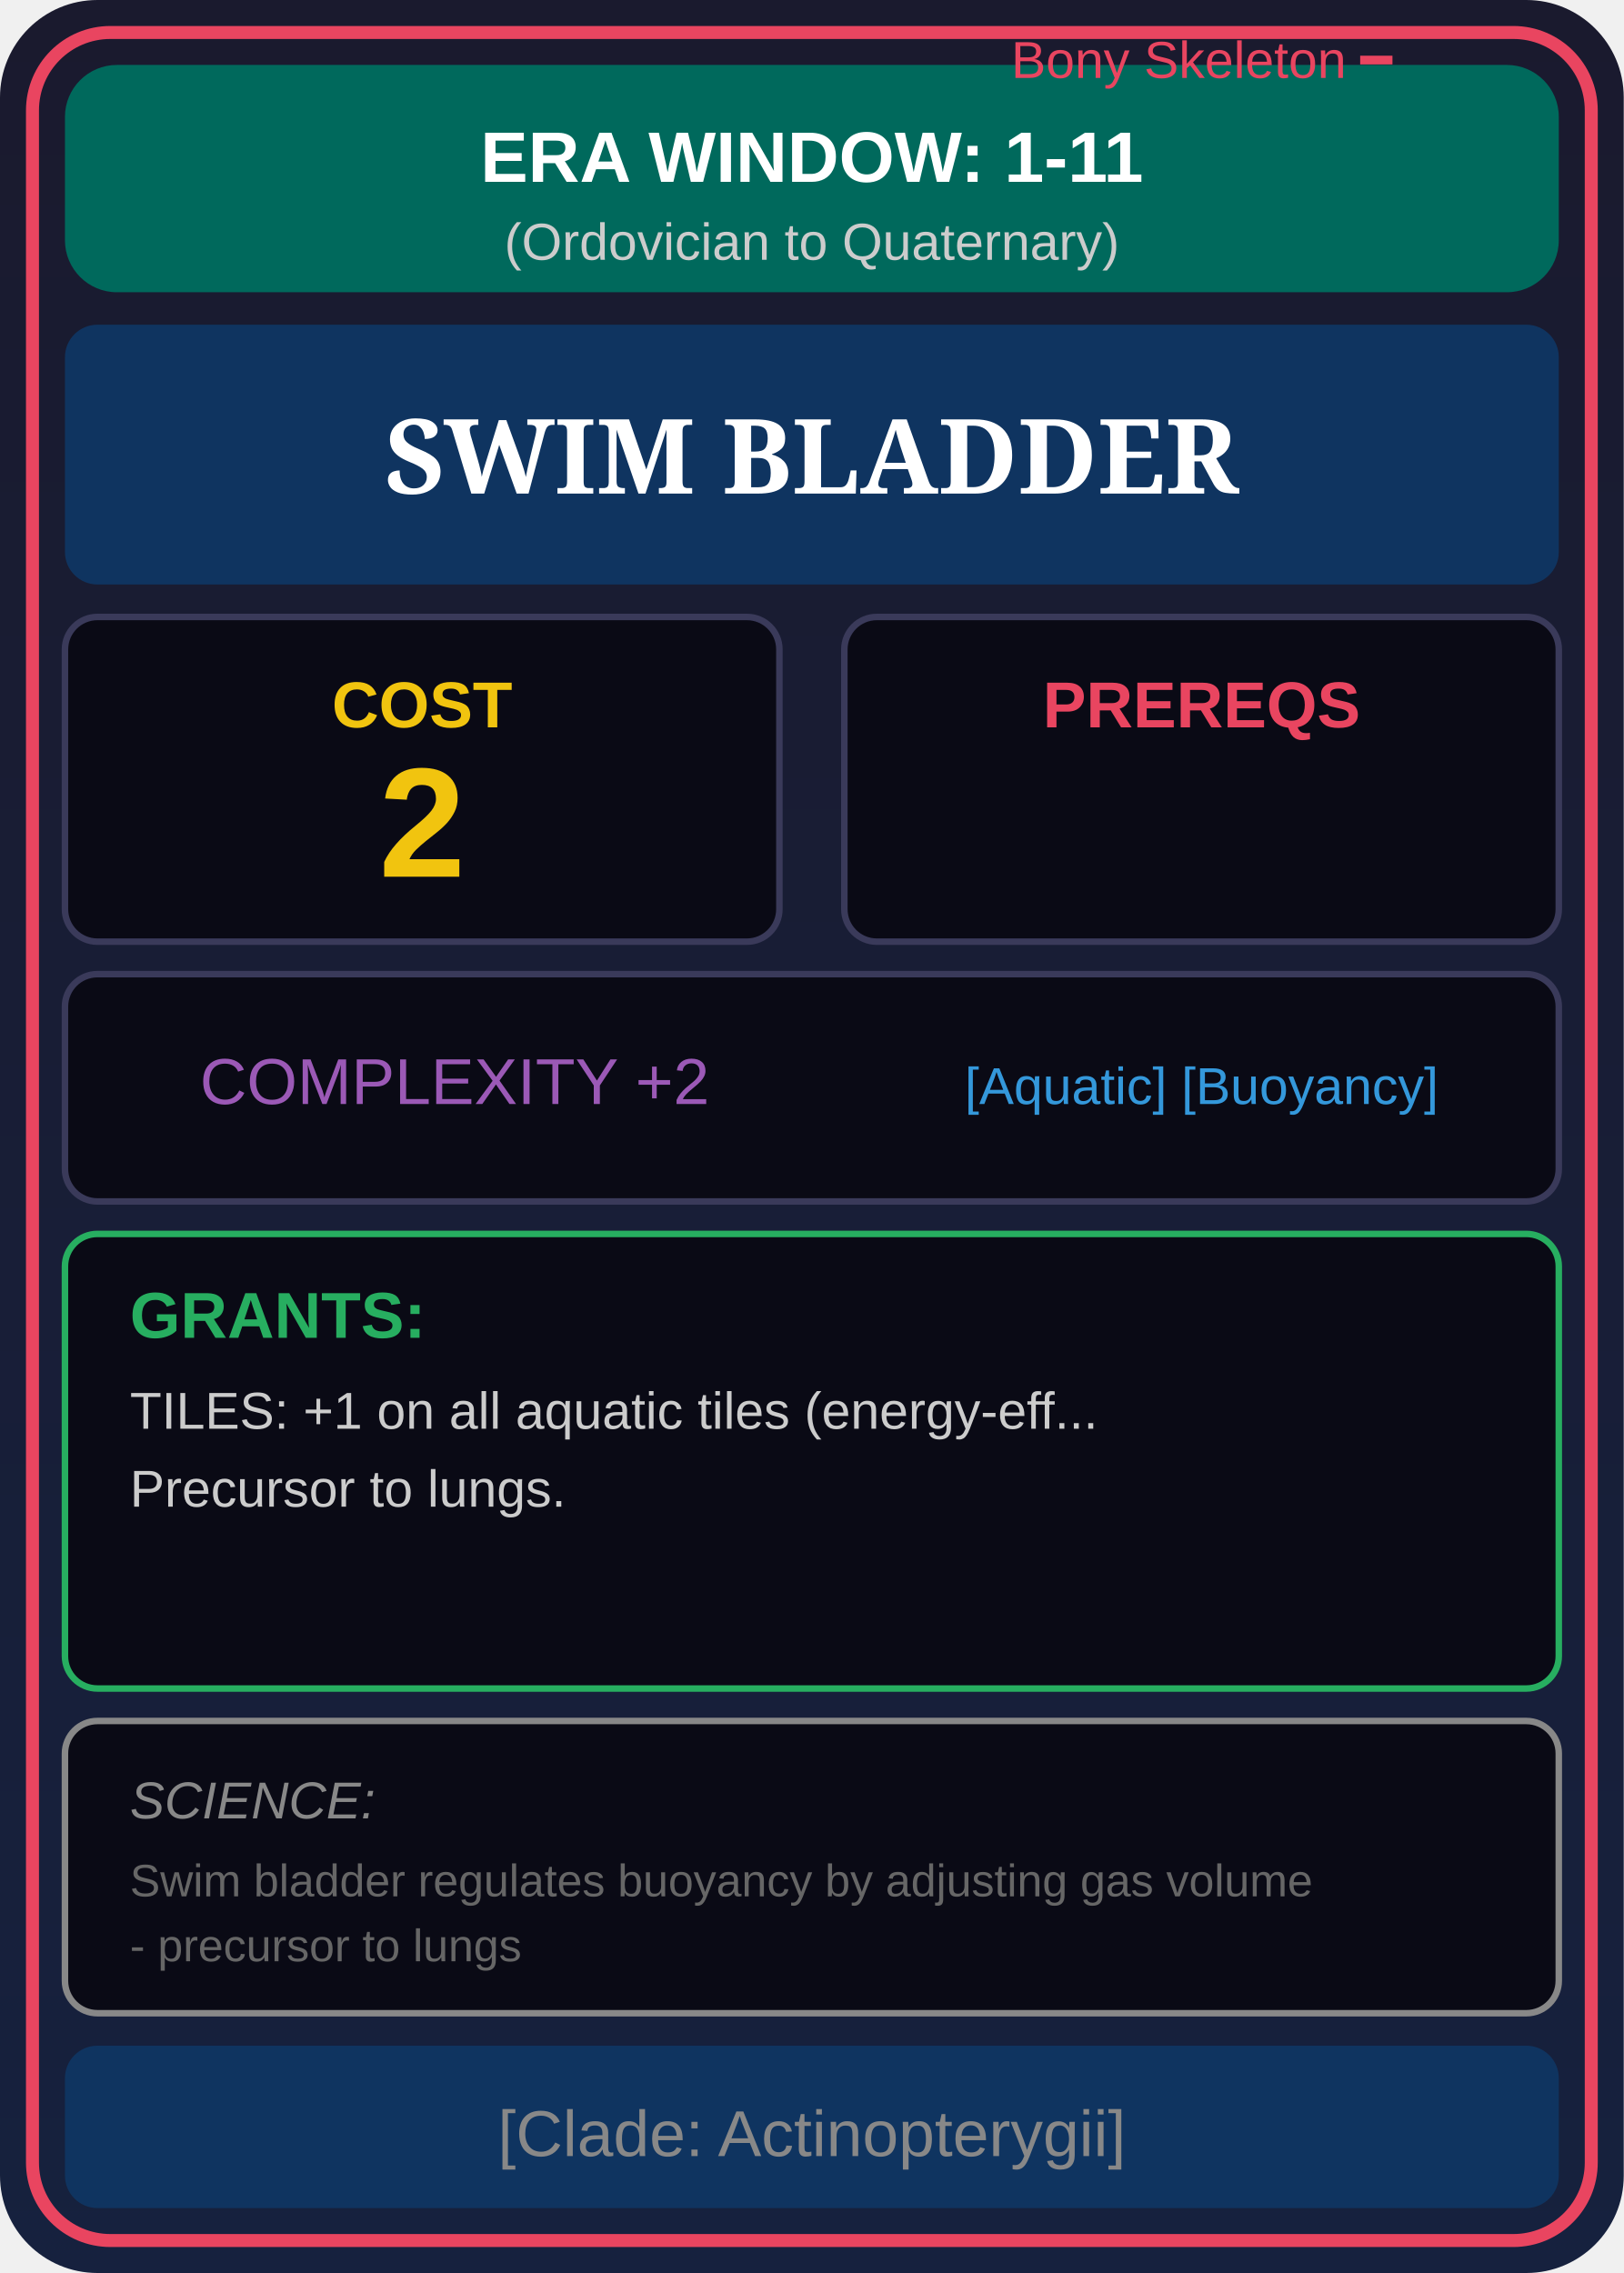
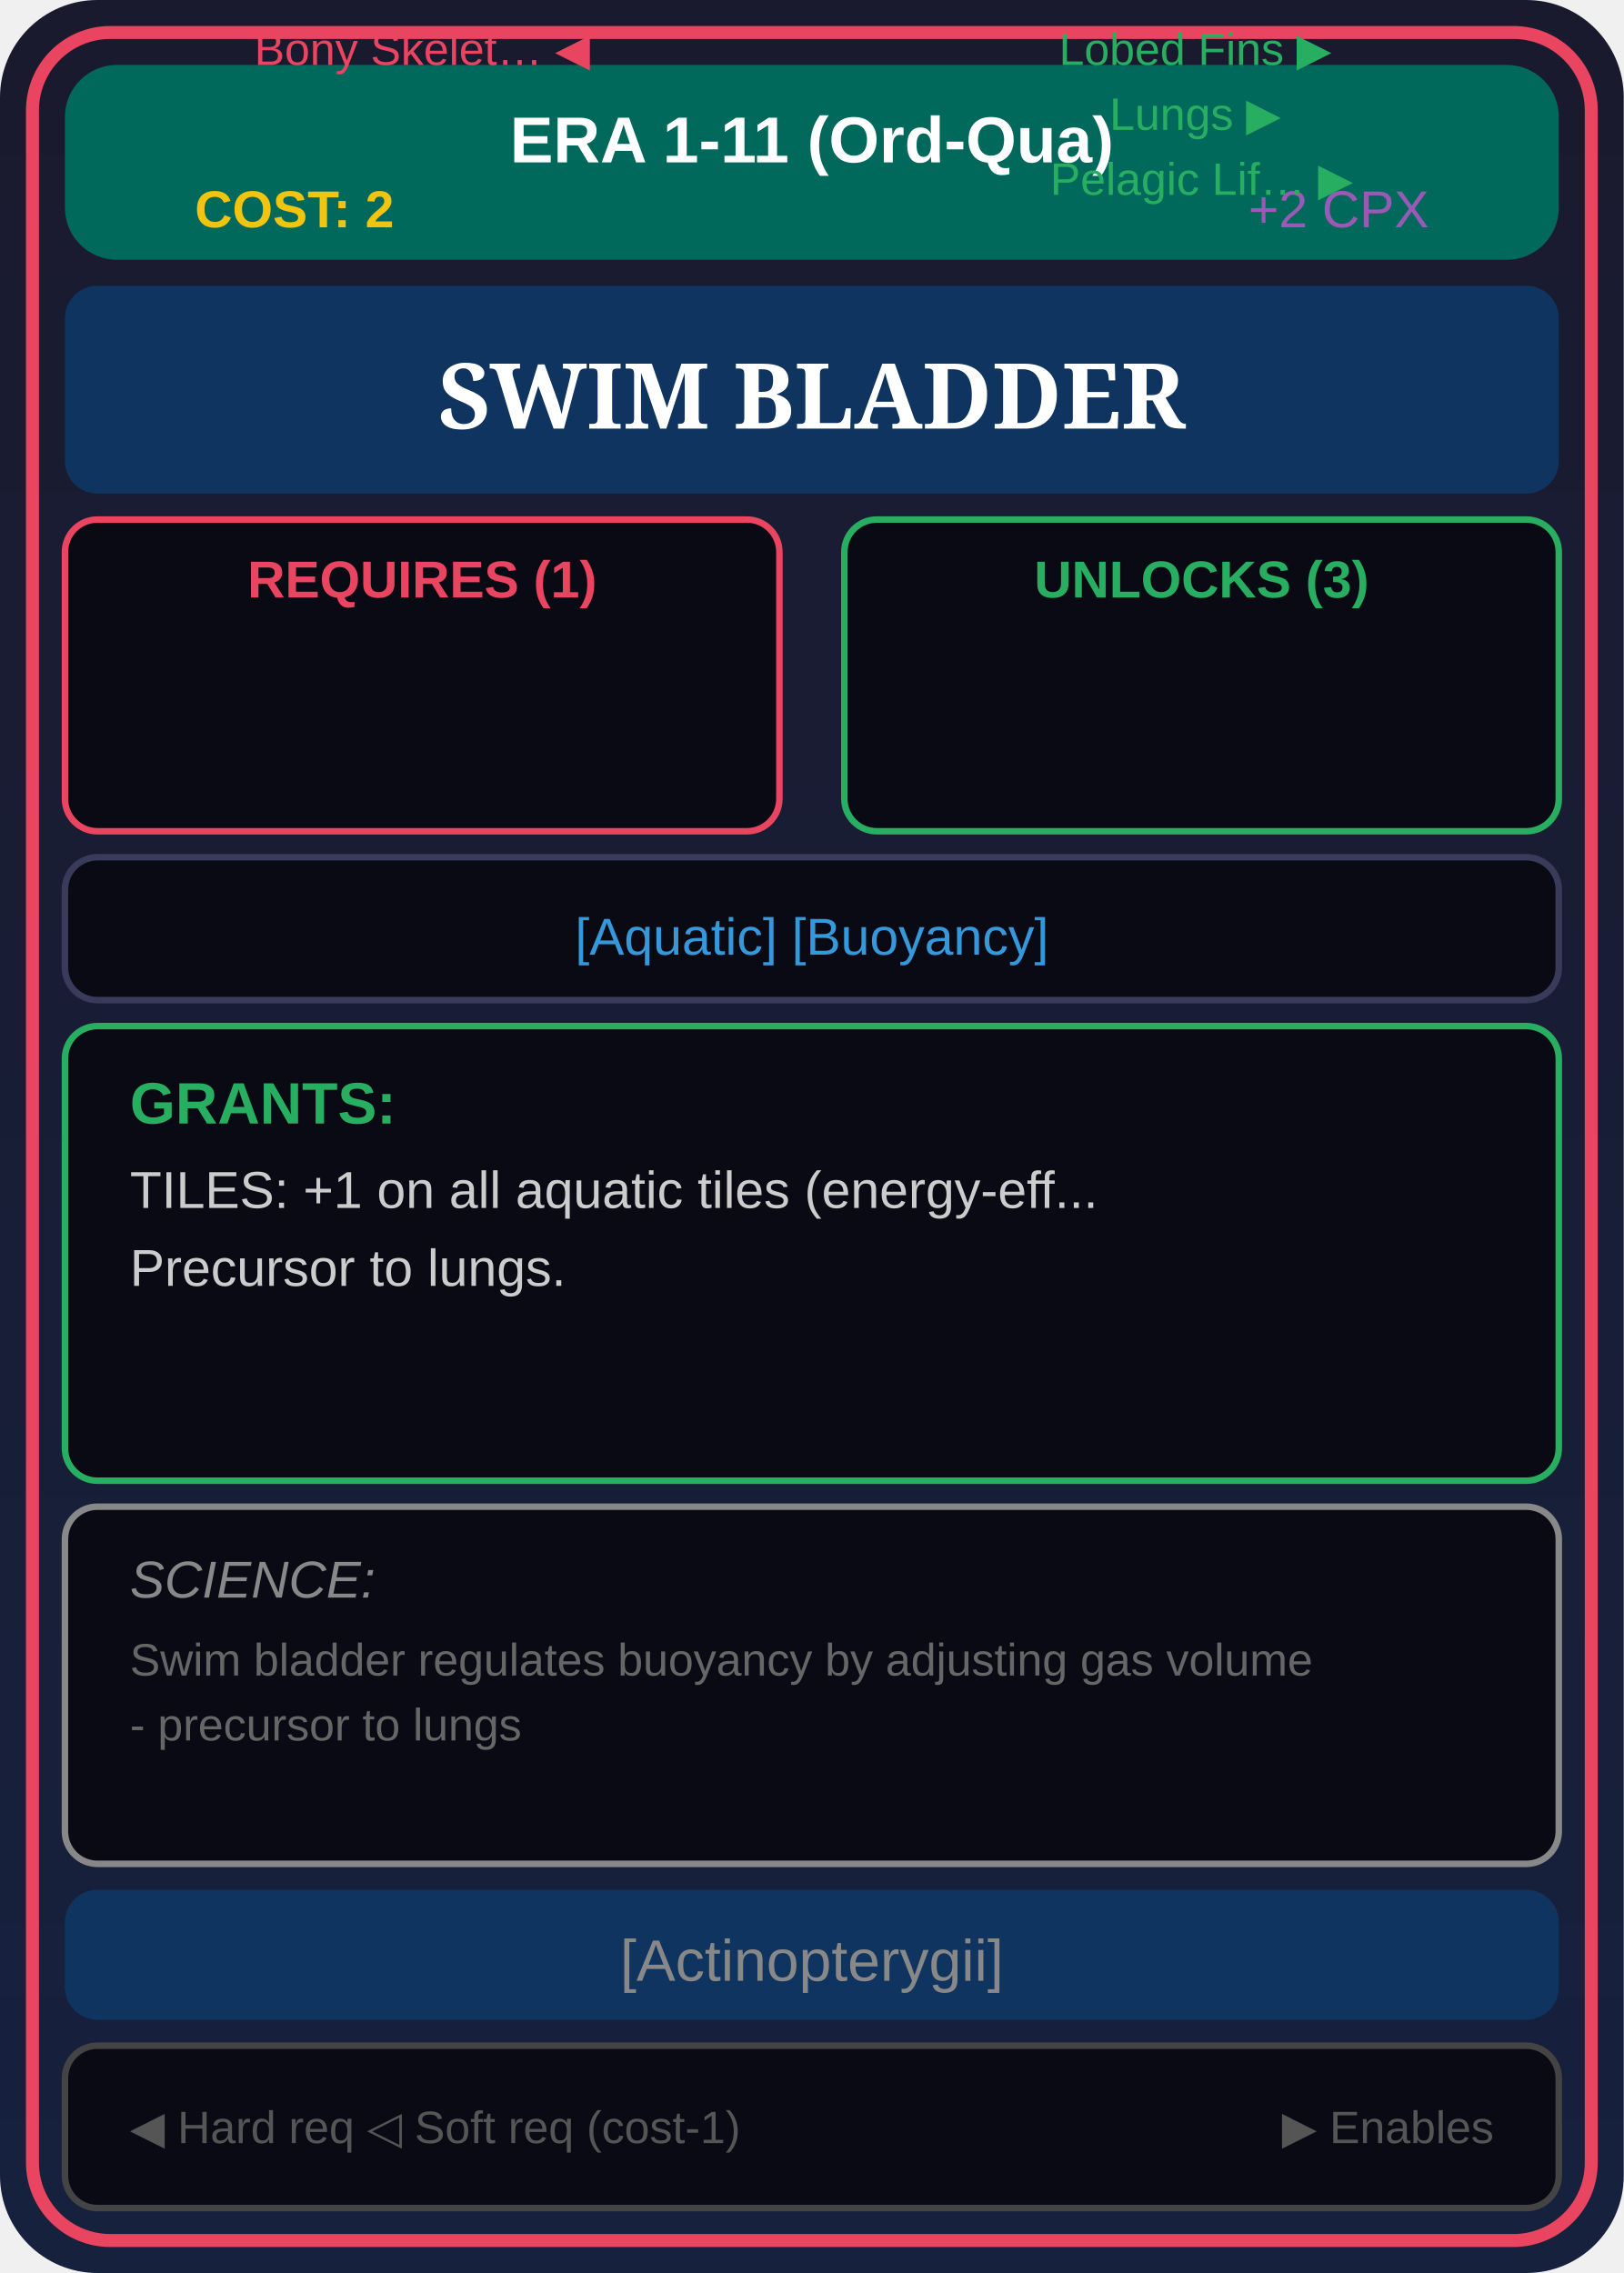
<svg xmlns="http://www.w3.org/2000/svg" viewBox="0 0 250 350" width="250" height="350">
  <defs>
    <linearGradient id="cardBg" x1="0%" y1="0%" x2="0%" y2="100%">
      <stop offset="0%" style="stop-color:#1a1a2e" />
      <stop offset="100%" style="stop-color:#16213e" />
    </linearGradient>
    <linearGradient id="eraGrad" x1="0%" y1="0%" x2="100%" y2="0%">
      <stop offset="0%" style="stop-color:#00695c" />
      <stop offset="100%" style="stop-color:#00695c" />
    </linearGradient>
  </defs>
  <rect width="250" height="350" fill="url(#cardBg)" rx="15" />
  <rect x="5" y="5" width="240" height="340" fill="none" stroke="#e94560" stroke-width="2" rx="12" />
-   <rect x="10" y="10" width="230" height="35" fill="url(#eraGrad)" rx="8" />
-   <text x="125" y="28" font-family="Arial" font-size="11" fill="#fff" text-anchor="middle" font-weight="bold">ERA WINDOW: 1-11</text>
-   <text x="125" y="40" font-family="Arial" font-size="8" fill="#ccc" text-anchor="middle">(Ordovician to Quaternary)</text>
-   <rect x="10" y="50" width="230" height="40" fill="#0f3460" rx="5" />
-   <text x="125" y="76" font-family="Georgia" font-size="16" fill="#fff" text-anchor="middle" font-weight="bold">SWIM BLADDER</text>
-   <rect x="10" y="95" width="110" height="50" fill="#0a0a15" stroke="#3a3a5a" rx="5" />
-   <text x="65" y="112" font-family="Arial" font-size="10" fill="#f1c40f" text-anchor="middle" font-weight="bold">COST</text>
-   <text x="65" y="135" font-family="Arial" font-size="24" fill="#f1c40f" text-anchor="middle" font-weight="bold">2</text>
-   <rect x="130" y="95" width="110" height="50" fill="#0a0a15" stroke="#3a3a5a" rx="5" />
-   <text x="185" y="112" font-family="Arial" font-size="10" fill="#e94560" text-anchor="middle" font-weight="bold">PREREQS</text>
-   <text font-family="Arial" font-size="8" text-anchor="middle">
-     <tspan x="185" dy="12" fill="#e94560">Bony Skeleton ━</tspan>
+   <rect x="10" y="10" width="230" height="30" fill="url(#eraGrad)" rx="8" />
+   <text x="125" y="25" font-family="Arial" font-size="10" fill="#fff" text-anchor="middle" font-weight="bold">ERA 1-11 (Ord-Qua)</text>
+   <text x="30" y="35" font-family="Arial" font-size="8" fill="#f1c40f" font-weight="bold">COST: 2</text>
+   <text x="220" y="35" font-family="Arial" font-size="8" fill="#9b59b6" text-anchor="end">+2 CPX</text>
+   <rect x="10" y="44" width="230" height="32" fill="#0f3460" rx="5" />
+   <text x="125" y="66" font-family="Georgia" font-size="14" fill="#fff" text-anchor="middle" font-weight="bold">SWIM BLADDER</text>
+   <rect x="10" y="80" width="110" height="48" fill="#0a0a15" stroke="#e94560" rx="5" />
+   <text x="65" y="92" font-family="Arial" font-size="8" fill="#e94560" text-anchor="middle" font-weight="bold">REQUIRES (1)</text>
+   <text font-family="Arial" font-size="7" text-anchor="middle">
+     <tspan x="65" dy="10" fill="#e94560">Bony Skelet… ◀</tspan>
  </text>
-   <rect x="10" y="150" width="230" height="35" fill="#0a0a15" stroke="#3a3a5a" rx="5" />
-   <text x="70" y="170" font-family="Arial" font-size="10" fill="#9b59b6" text-anchor="middle">COMPLEXITY +2</text>
-   <text x="185" y="170" font-family="Arial" font-size="8" fill="#3498db" text-anchor="middle">[Aquatic] [Buoyancy]</text>
-   <rect x="10" y="190" width="230" height="70" fill="#0a0a15" stroke="#27ae60" rx="5" />
-   <text x="20" y="206" font-family="Arial" font-size="10" fill="#27ae60" font-weight="bold">GRANTS:</text>
-   <text x="20" y="220" font-family="Arial" font-size="8" fill="#ccc">TILES: +1 on all aquatic tiles (energy-eff...</text>
-   <text x="20" y="232" font-family="Arial" font-size="8" fill="#ccc">Precursor to lungs.</text>
-   <text x="20" y="244" font-family="Arial" font-size="8" fill="#ccc" />
-   <rect x="10" y="265" width="230" height="45" fill="#0a0a15" stroke="#888" rx="5" />
-   <text x="20" y="280" font-family="Arial" font-size="8" fill="#888" font-style="italic">SCIENCE:</text>
-   <text x="20" y="292" font-family="Arial" font-size="7" fill="#666">Swim bladder regulates buoyancy by adjusting gas volume</text>
-   <text x="20" y="302" font-family="Arial" font-size="7" fill="#666"> - precursor to lungs</text>
-   <rect x="10" y="315" width="230" height="25" fill="#0f3460" rx="5" />
-   <text x="125" y="332" font-family="Arial" font-size="10" fill="#888" text-anchor="middle">[Clade: Actinopterygii]</text>
+   <rect x="130" y="80" width="110" height="48" fill="#0a0a15" stroke="#27ae60" rx="5" />
+   <text x="185" y="92" font-family="Arial" font-size="8" fill="#27ae60" text-anchor="middle" font-weight="bold">UNLOCKS (3)</text>
+   <text font-family="Arial" font-size="7" text-anchor="middle">
+     <tspan x="185" dy="10" fill="#27ae60">Lobed Fins ▶</tspan>
+     <tspan x="185" dy="10" fill="#27ae60">Lungs ▶</tspan>
+     <tspan x="185" dy="10" fill="#27ae60">Pelagic Lif… ▶</tspan>
+   </text>
+   <rect x="10" y="132" width="230" height="22" fill="#0a0a15" stroke="#3a3a5a" rx="5" />
+   <text x="125" y="147" font-family="Arial" font-size="8" fill="#3498db" text-anchor="middle">[Aquatic] [Buoyancy]</text>
+   <rect x="10" y="158" width="230" height="70" fill="#0a0a15" stroke="#27ae60" rx="5" />
+   <text x="20" y="173" font-family="Arial" font-size="9" fill="#27ae60" font-weight="bold">GRANTS:</text>
+   <text x="20" y="186" font-family="Arial" font-size="8" fill="#ccc">TILES: +1 on all aquatic tiles (energy-eff...</text>
+   <text x="20" y="198" font-family="Arial" font-size="8" fill="#ccc">Precursor to lungs.</text>
+   <text x="20" y="210" font-family="Arial" font-size="8" fill="#ccc" />
+   <rect x="10" y="232" width="230" height="55" fill="#0a0a15" stroke="#888" rx="5" />
+   <text x="20" y="246" font-family="Arial" font-size="8" fill="#888" font-style="italic">SCIENCE:</text>
+   <text x="20" y="258" font-family="Arial" font-size="7" fill="#666">Swim bladder regulates buoyancy by adjusting gas volume</text>
+   <text x="20" y="268" font-family="Arial" font-size="7" fill="#666"> - precursor to lungs</text>
+   <rect x="10" y="291" width="230" height="20" fill="#0f3460" rx="5" />
+   <text x="125" y="305" font-family="Arial" font-size="9" fill="#888" text-anchor="middle">[Actinopterygii]</text>
+   <rect x="10" y="315" width="230" height="25" fill="#0a0a15" stroke="#444" rx="5" />
+   <text x="20" y="330" font-family="Arial" font-size="7" fill="#555">◀ Hard req  ◁ Soft req (cost-1)</text>
+   <text x="230" y="330" font-family="Arial" font-size="7" fill="#555" text-anchor="end">▶ Enables</text>
</svg>
